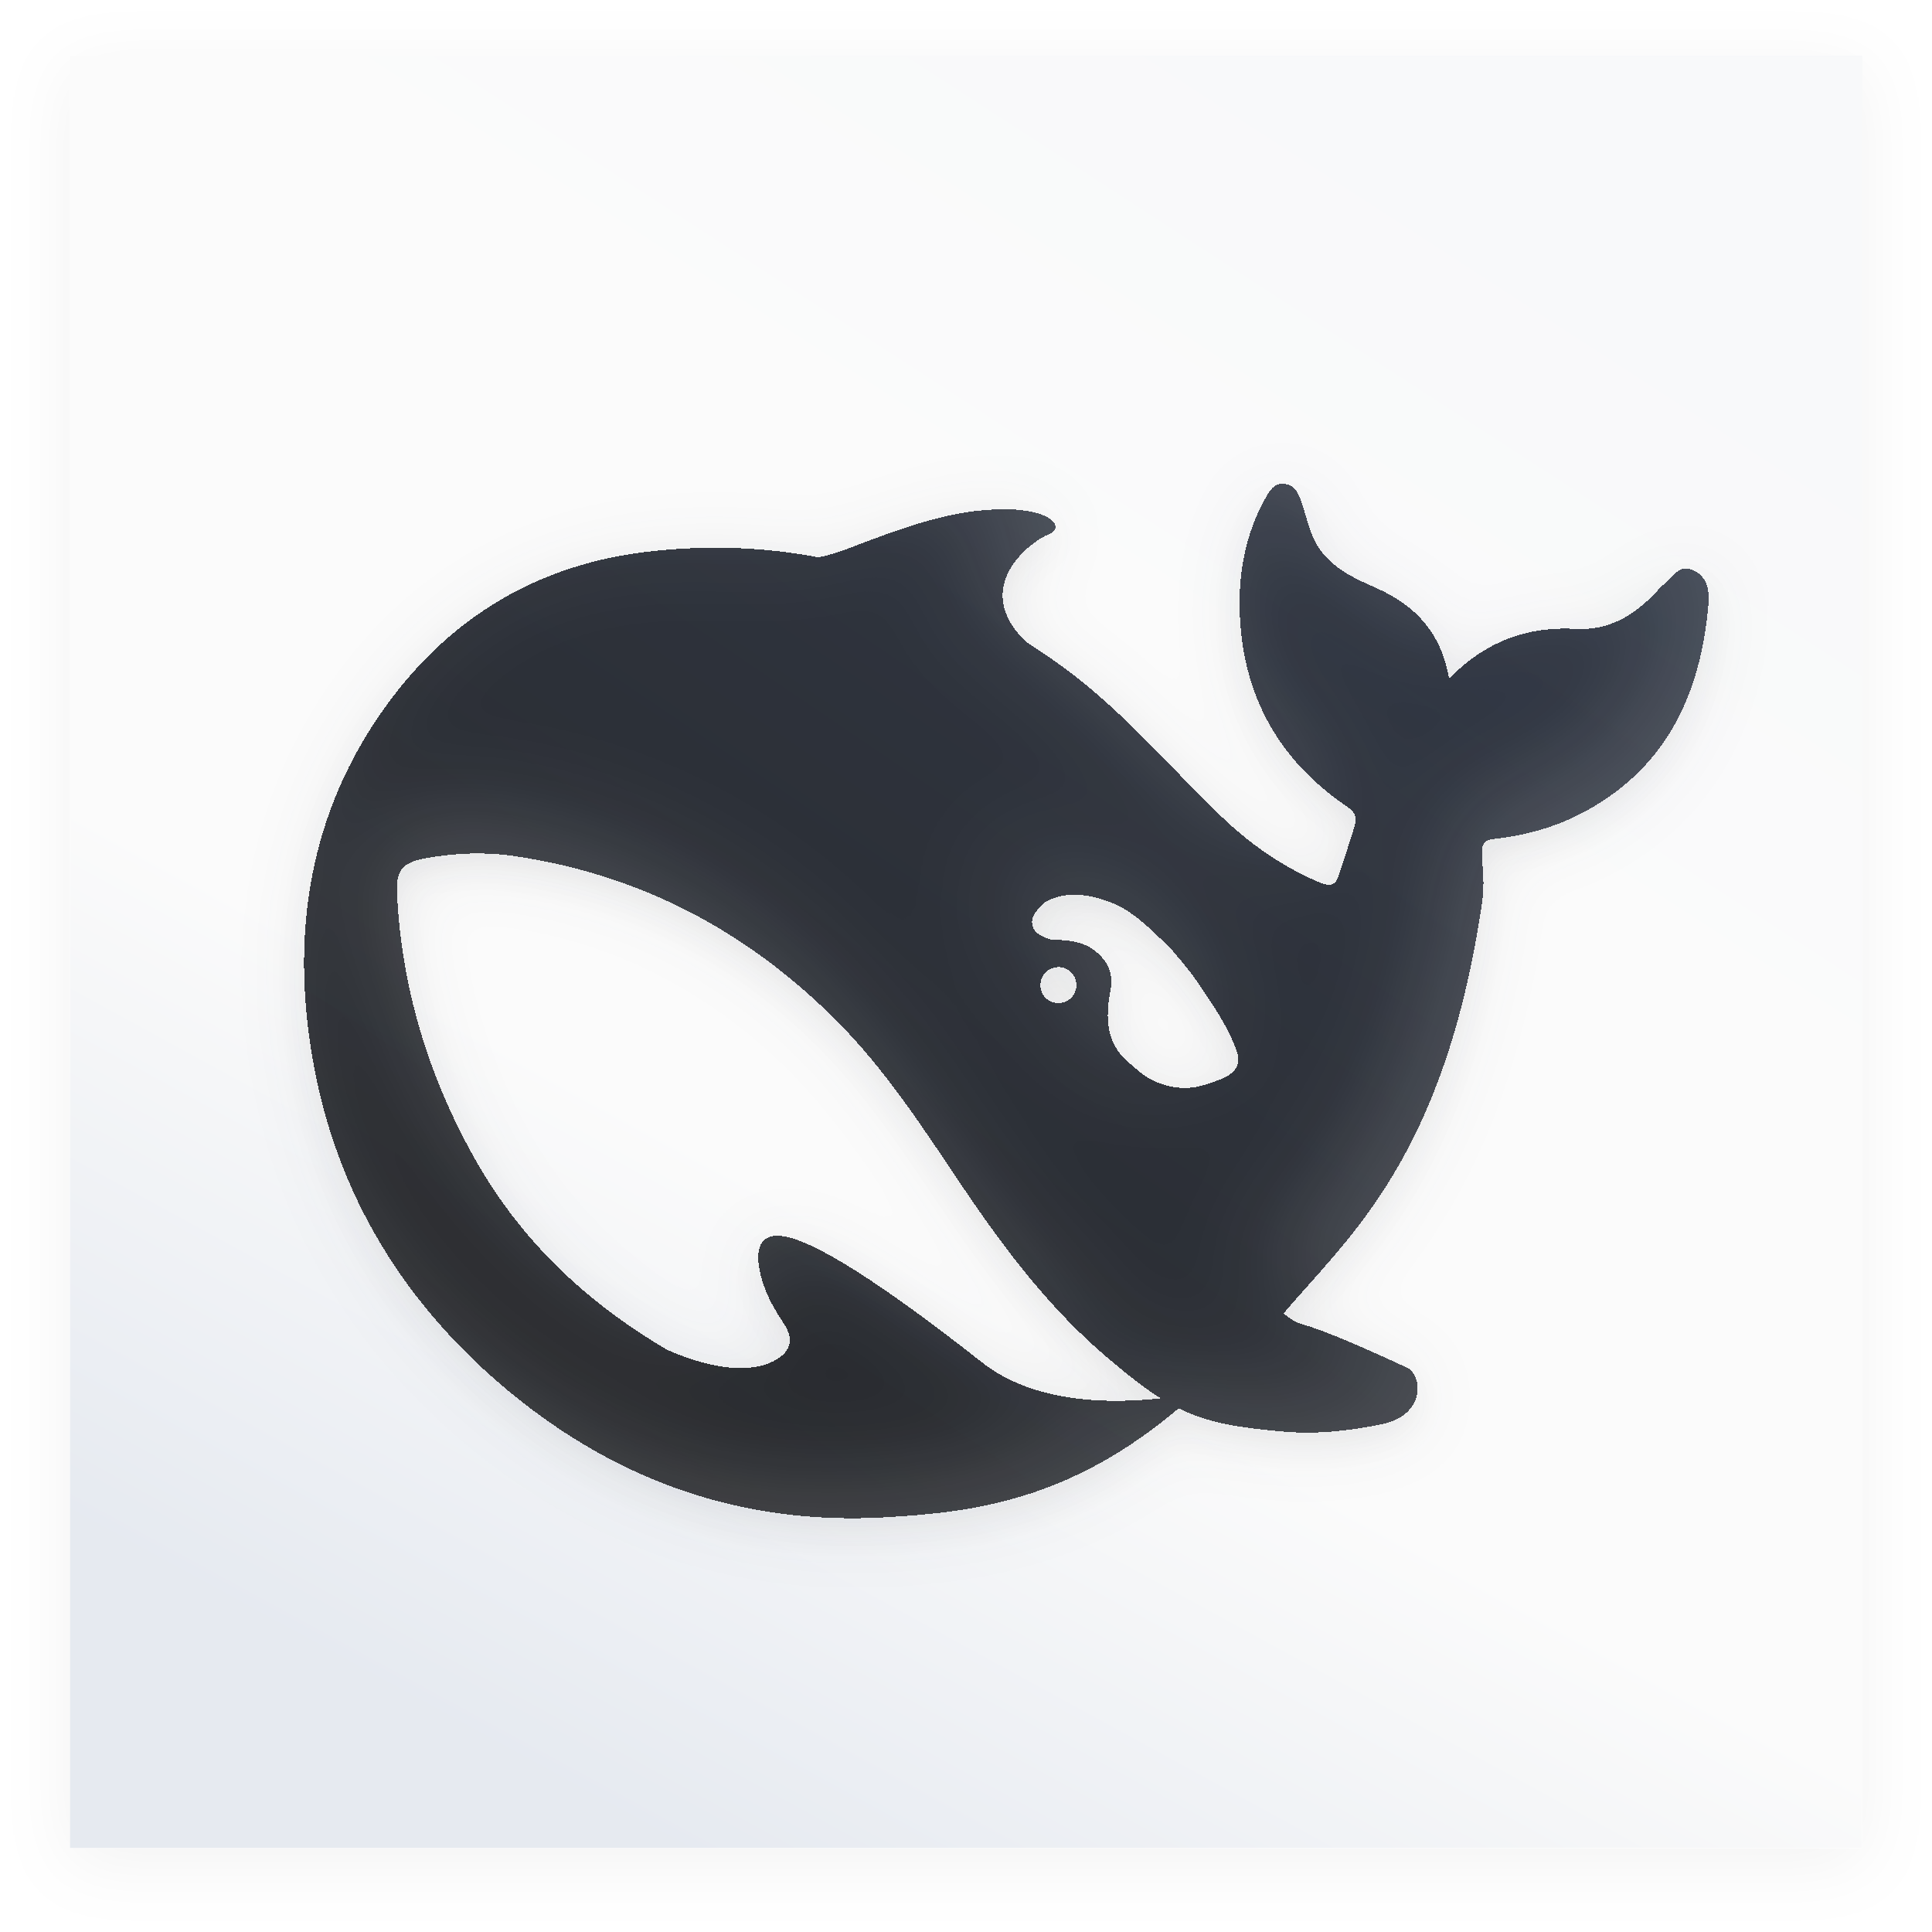
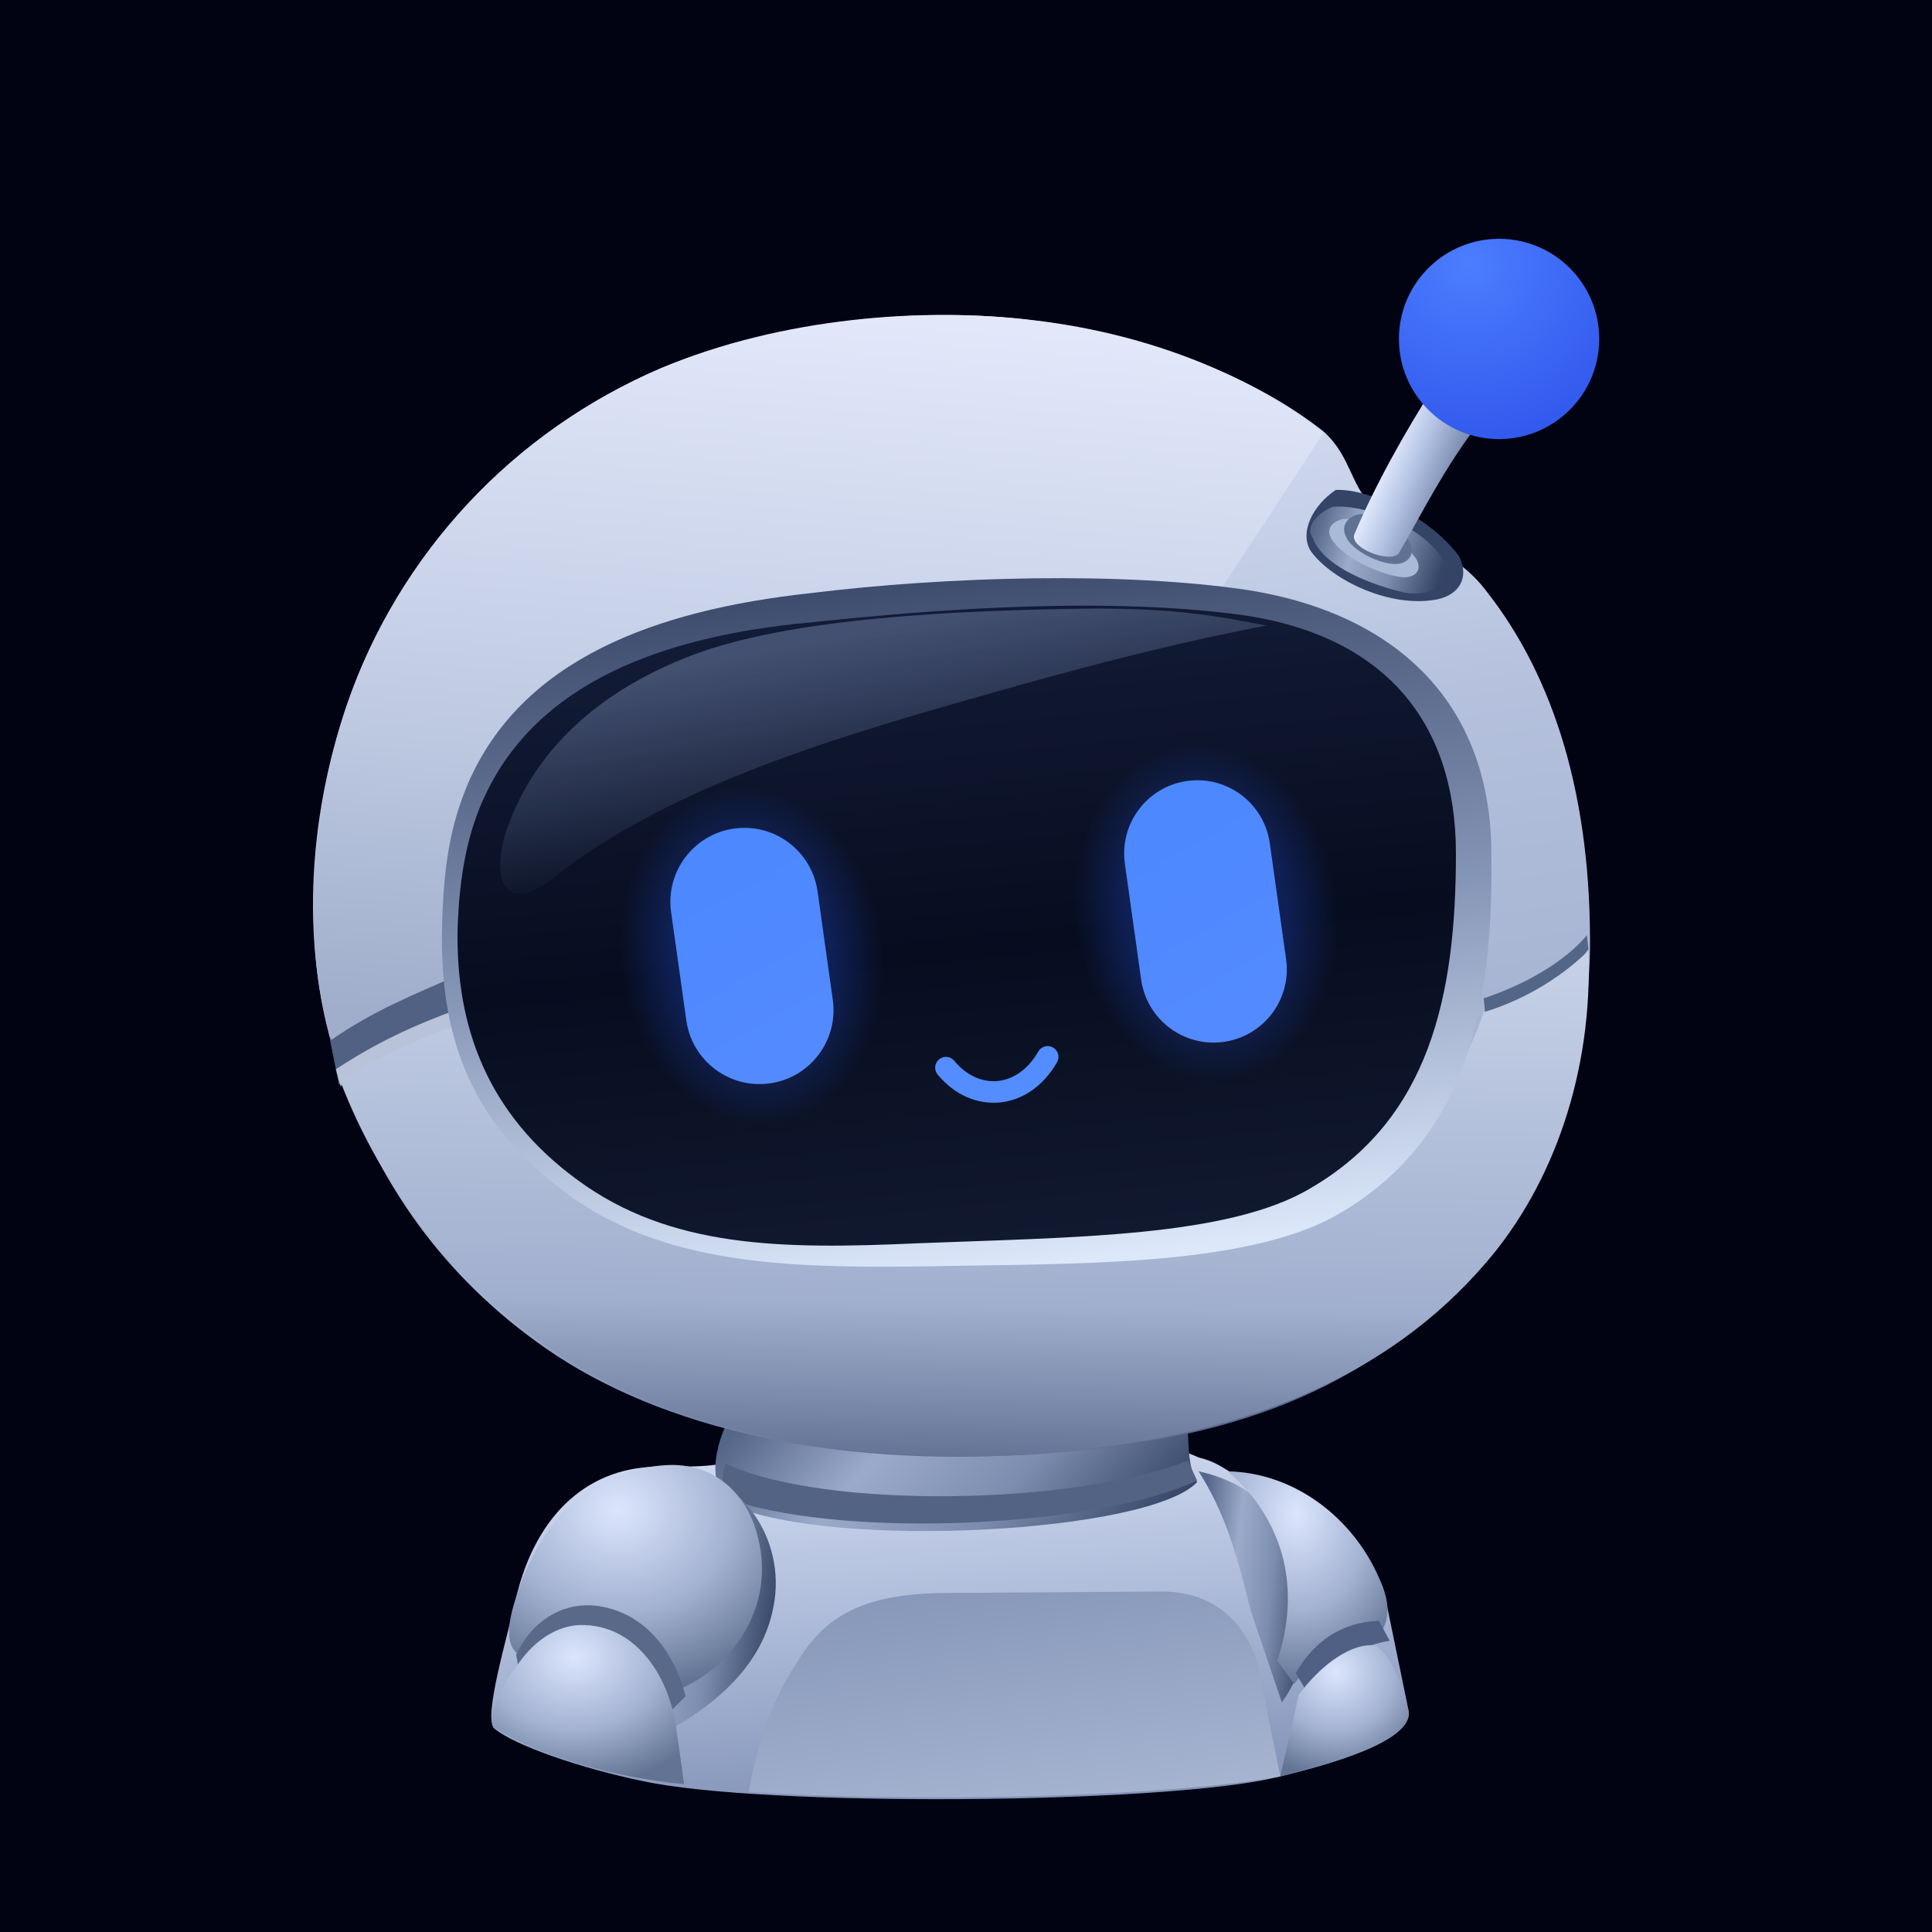
- <svg xmlns="http://www.w3.org/2000/svg" width="1104" height="1104" viewBox="0 0 1104 1104" fill="none">
-   <g filter="url(#filter0_d_1637_371)">
-     <rect width="1024" height="1024" transform="translate(40 32)" fill="#FBFBFB" />
-     <rect width="1024" height="1024" transform="translate(40 32)" fill="url(#paint0_linear_1637_371)" fill-opacity="0.4" />
-     <rect width="1024" height="1024" transform="translate(40 32)" fill="url(#paint1_linear_1637_371)" fill-opacity="0.8" />
-     <g filter="url(#filter1_ddi_1637_371)">
-       <path d="M968.002 326.025C959.5 321.85 955.842 329.804 950.865 333.835C949.162 335.143 947.722 336.834 946.283 338.393C933.859 351.673 919.336 360.407 900.376 359.363C872.649 357.804 848.963 366.525 828.035 387.759C823.586 361.583 808.812 345.951 786.313 335.936C774.536 330.729 762.64 325.51 754.401 314.186C748.645 306.112 747.074 297.127 744.195 288.274C742.36 282.936 740.538 277.465 734.385 276.554C727.718 275.51 725.103 281.112 722.476 285.803C712.006 304.95 707.952 326.039 708.349 347.405C709.26 395.463 729.54 433.742 769.823 460.962C774.404 464.094 775.579 467.212 774.14 471.771C771.394 481.153 768.119 490.257 765.241 499.639C763.406 505.624 760.66 506.933 754.256 504.329C732.154 495.08 713.049 481.417 696.175 464.874C667.524 437.138 641.633 406.536 609.325 382.566C601.733 376.964 594.154 371.758 586.298 366.802C553.33 334.773 590.616 308.464 599.251 305.333C608.282 302.082 602.393 290.877 573.214 291.009C544.048 291.141 517.364 300.906 483.353 313.935C478.389 315.891 473.147 317.318 467.786 318.494C436.917 312.64 404.873 311.332 371.377 315.111C308.332 322.141 257.975 351.964 220.953 402.876C176.471 464.081 166.014 533.624 178.835 606.153C192.302 682.594 231.291 745.887 291.194 795.372C353.328 846.68 424.876 871.813 506.498 866.99C556.076 864.122 611.279 857.489 673.532 804.74C689.23 812.55 705.708 815.681 733.052 818.02C754.111 819.976 774.391 816.976 790.076 813.726C814.674 808.519 812.971 785.726 804.072 781.564C731.995 747.962 747.826 761.638 733.435 750.565C770.06 707.198 825.263 662.139 846.85 516.156C848.553 504.567 847.114 497.273 846.85 487.892C846.718 482.157 848.025 479.95 854.574 479.303C872.623 477.215 890.156 472.273 906.238 463.42C952.938 437.892 971.765 395.965 976.215 345.7C976.875 338.01 976.083 330.069 967.976 326.039L968.002 326.025ZM561.067 778.432C491.222 723.477 457.343 705.374 443.347 706.154C430.263 706.933 432.626 721.918 435.505 731.682C438.515 741.315 442.436 747.962 447.929 756.418C451.718 762.021 454.346 770.345 444.14 776.609C421.641 790.549 382.533 771.918 380.698 771.006C335.174 744.182 297.109 708.757 270.293 660.316C244.389 613.698 229.35 563.685 226.868 510.302C226.208 497.406 230.01 492.847 242.831 490.508C259.704 487.376 277.106 486.729 293.98 489.2C365.264 499.625 425.959 531.523 476.844 582.052C505.878 610.831 527.861 645.213 550.491 678.815C574.561 714.492 600.452 748.49 633.42 776.358C645.066 786.122 654.348 793.548 663.247 799.019C636.431 802.018 591.698 802.666 561.08 778.445L561.067 778.432ZM594.55 562.905C594.55 557.171 599.132 552.625 604.888 552.625C606.195 552.625 607.371 552.876 608.414 553.273C609.853 553.801 611.16 554.581 612.203 555.744C614.038 557.567 615.081 560.17 615.081 562.905C615.081 568.64 610.5 573.185 604.743 573.185C598.987 573.185 594.537 568.627 594.537 562.905H594.55ZM698.539 616.301C691.871 619.037 685.19 621.375 678.787 621.64C668.845 622.155 657.992 618.125 652.103 613.17C642.953 605.479 636.404 601.185 633.658 587.773C632.483 582.039 633.13 573.185 634.186 568.111C636.536 557.171 633.922 550.141 626.212 543.759C619.927 538.553 611.952 537.112 603.185 537.112C599.911 537.112 596.914 535.685 594.682 534.509C591.025 532.686 588.015 528.127 590.893 522.525C591.804 520.701 596.254 516.275 597.297 515.495C609.206 508.716 622.937 510.936 635.625 516.01C647.403 520.833 656.288 529.686 669.109 542.186C682.193 557.289 684.543 561.465 692.003 572.789C697.892 581.642 703.252 590.759 706.909 601.185C709.128 607.699 706.249 613.038 698.539 616.288V616.301Z" fill="url(#paint2_linear_1637_371)" fill-opacity="0.9" shape-rendering="crispEdges" />
-     </g>
+ <svg xmlns="http://www.w3.org/2000/svg" width="1024" height="1024" viewBox="0 0 1254 1254" role="img">
+   <defs>
+     <linearGradient id="helmet" x1="0.38" y1="0" x2="0.55" y2="1">
+       <stop stop-color="#e0e7fa" />
+       <stop offset=".42" stop-color="#b4c0dc" />
+       <stop offset=".81" stop-color="#a0afce" />
+       <stop offset="1" stop-color="#59698e" />
+     </linearGradient>
+     <linearGradient id="upper-shell" x1=".53" y1="0" x2=".42" y2="1">
+       <stop stop-color="#e2e8fa" />
+       <stop offset=".58" stop-color="#c0cbe3" />
+       <stop offset="1" stop-color="#a0aecb" />
+     </linearGradient>
+     <linearGradient id="lower-shell" x1=".5" y1="0" x2=".46" y2="1">
+       <stop stop-color="#c6d1e7" />
+       <stop offset=".7" stop-color="#a1afce" />
+       <stop offset="1" stop-color="#657496" />
+     </linearGradient>
+     <linearGradient id="visor" x1=".39" y1="0" x2=".55" y2="1">
+       <stop stop-color="#131c38" />
+       <stop offset=".54" stop-color="#070d1f" />
+       <stop offset="1" stop-color="#111930" />
+     </linearGradient>
+     <linearGradient id="visor-rim" x1=".38" y1="0" x2=".56" y2="1">
+       <stop stop-color="#3c4a6c" />
+       <stop offset=".52" stop-color="#8494b5" />
+       <stop offset="1" stop-color="#dce7fa" />
+     </linearGradient>
+     <linearGradient id="glass-sheen" x1=".34" y1=".15" x2=".65" y2=".74">
+       <stop stop-color="#8598c0" stop-opacity=".43" />
+       <stop offset="1" stop-color="#8598c0" stop-opacity="0" />
+     </linearGradient>
+     <linearGradient id="torso" x1=".42" y1="0" x2=".61" y2="1">
+       <stop stop-color="#d4dcf2" />
+       <stop offset=".46" stop-color="#b0bedb" />
+       <stop offset="1" stop-color="#8293b8" />
+     </linearGradient>
+     <linearGradient id="joint" x1="0" y1=".37" x2="1" y2=".59">
+       <stop stop-color="#546689" />
+       <stop offset=".32" stop-color="#9baaca" />
+       <stop offset=".64" stop-color="#7c8daf" />
+       <stop offset="1" stop-color="#344565" />
+     </linearGradient>
+     <radialGradient id="shoulder" cx=".43" cy=".2" r=".82">
+       <stop stop-color="#dce5fd" />
+       <stop offset=".56" stop-color="#a3b2d1" />
+       <stop offset="1" stop-color="#627393" />
+     </radialGradient>
+     <linearGradient id="panel" x1=".36" y1="0" x2=".74" y2="1">
+       <stop stop-color="#8798ba" />
+       <stop offset="1" stop-color="#a6b4d0" />
+     </linearGradient>
+     <linearGradient id="antenna" x1=".76" y1=".7" x2=".24" y2=".4">
+       <stop stop-color="#67799e" />
+       <stop offset=".58" stop-color="#b2c2e3" />
+       <stop offset="1" stop-color="#e7efff" />
+     </linearGradient>
+     <radialGradient id="beacon" cx=".35" cy=".13" r="1">
+       <stop stop-color="#4c7dff" />
+       <stop offset="1" stop-color="#2f55eb" />
+     </radialGradient>
+     <linearGradient id="signal" x1=".4" y1="0" x2=".62" y2="1">
+       <stop stop-color="#4c88ff" />
+       <stop offset="1" stop-color="#548aff" />
+     </linearGradient>
+     <radialGradient id="eye-glow">
+       <stop stop-color="#2559ff" stop-opacity=".37" />
+       <stop offset=".62" stop-color="#2559ff" stop-opacity=".23" />
+       <stop offset="1" stop-color="#2559ff" stop-opacity="0" />
+     </radialGradient>
+   </defs>
+   <rect width="1254" height="1254" fill="#010312" />
+   <g id="robot">
+     <path fill="url(#torso)" d="M481 945C523 920 718 918 778 946C795 950 799 959 816 963C859 967 885 1000 900 1041L914 1109C919 1127 878 1142 827 1154C752 1171 495 1173 417 1156C378 1148 334 1133 321 1122C313 1116 330 1060 335 1037C348 982 383 951 430 952C455 952 471 952 481 945Z" />
+     <path fill="url(#joint)" d="M474 919C560 926 680 929 769 915C773 930 769 949 777 962C746 995 541 1006 475 977C462 968 460 946 474 919Z" />
+     <path fill="#536384" d="M471 950C535 980 698 977 771 948L777 961C713 991 552 999 476 974C469 969 467 960 471 950Z" />
+     <path fill="url(#panel)" d="M518 1078C537 1046 565 1035 610 1034L754 1033C785 1033 807 1050 816 1079L831 1153C753 1167 588 1170 486 1163C492 1128 503 1100 518 1078Z" />
+     <path fill="url(#joint)" d="M437 955C479 954 511 998 502 1043C495 1080 466 1105 436 1122L394 1111L403 1020Z" />
+     <path fill="url(#shoulder)" d="M432 951C463 949 485 969 492 998C504 1046 472 1083 442 1096C435 1064 406 1043 375 1046C358 1049 348 1060 338 1075C325 1067 331 1047 339 1025C357 981 386 954 432 951Z" />
+     <path fill="#59698a" d="M335 1074C345 1053 363 1041 384 1042C413 1044 436 1066 445 1101L432 1114C425 1078 406 1057 382 1055C362 1055 347 1066 337 1085Z" />
+     <path fill="url(#shoulder)" d="M335 1082C348 1062 366 1053 382 1055C412 1057 434 1086 439 1122L444 1158C398 1154 349 1139 322 1122C314 1117 325 1094 335 1082Z" />
+     <path fill="url(#joint)" d="M778 955C820 964 841 995 850 1026C855 1053 847 1084 832 1105L812 1046C802 1006 795 982 778 955Z" />
+     <path fill="url(#shoulder)" d="M797 955C842 956 879 987 895 1024C904 1043 902 1056 890 1067C876 1062 854 1074 840 1093L829 1078C844 1033 835 988 797 955Z" />
+     <path fill="#4f6084" d="M841 1086C853 1065 871 1053 895 1052L902 1065C877 1069 862 1083 850 1101Z" />
+     <path fill="url(#shoulder)" d="M843 1100C857 1081 877 1066 893 1068C904 1076 909 1092 914 1110C918 1124 888 1137 846 1149L831 1153Z" />
+     <path fill="url(#helmet)" d="M859 280C878 297 876 317 895 333C914 350 945 357 965 384C1009 440 1033 518 1032 617C1030 704 1003 778 949 834C877 908 789 937 667 944C542 952 430 928 354 875C288 829 244 767 220 693C194 617 200 531 225 458C259 358 336 279 429 239C507 206 601 199 671 208C749 218 816 246 859 280Z" />
+     <path fill="#506183" d="M214 674C247 651 275 639 302 626L306 664C277 675 249 688 220 704Z" />
+     <path fill="url(#upper-shell)" d="M859 281C814 245 748 217 672 208C591 198 500 210 429 239C333 280 259 359 225 458C200 532 197 617 215 675C244 655 268 646 297 633C291 519 351 444 458 407C563 371 690 371 783 397Z" />
+     <path fill="#e0e8fa" opacity=".72" d="M218 694C244 677 267 666 300 654L302 665C278 677 249 689 221 705Z" />
+     <path fill="#546688" d="M963 648C990 639 1016 624 1030 607L1031 616C1019 634 989 651 964 658Z" />
+     <path fill="url(#lower-shell)" d="M221 702C249 684 278 671 302 664C326 748 399 797 512 808C622 814 745 817 820 795C892 772 940 724 963 657C993 648 1017 631 1031 617C1034 696 1008 769 965 819C901 894 806 934 672 944C545 951 432 927 358 876C295 833 247 770 221 702Z" />
+     <path fill="url(#visor-rim)" d="M304 508C339 428 425 396 526 385C615 374 730 371 810 383C910 399 969 460 968 557C969 654 952 741 867 789C806 823 692 820 598 822C511 823 430 821 367 774C302 726 285 668 287 599C288 563 292 536 304 508Z" />
+     <path fill="url(#visor)" d="M315 516C349 444 428 413 526 404C620 394 721 388 805 399C898 412 945 468 945 554C945 646 928 726 851 771C798 803 697 803 595 807C507 811 435 810 375 766C316 723 296 666 297 604C298 567 304 539 315 516Z" />
+     <path fill="url(#glass-sheen)" d="M328 541C346 487 389 448 450 425C514 401 620 396 711 395C761 395 786 399 822 406C744 421 674 441 608 460C518 486 424 518 359 570C331 592 318 576 328 541Z" />
+     <path fill="#344467" d="M867 318C887 317 927 334 947 361C954 375 947 386 933 389C903 395 865 377 851 358C843 346 852 328 867 318Z" />
+     <path fill="url(#joint)" d="M865 329C884 327 921 340 936 362C946 378 928 389 909 384C885 378 858 366 852 349C847 342 855 333 865 329Z" />
+     <path fill="#a9b9d8" d="M871 337C884 335 907 348 918 361C925 370 918 377 906 374C891 371 872 361 865 351C860 344 864 339 871 337Z" />
+     <path fill="#607294" d="M881 334C890 332 908 341 914 350C920 359 914 367 904 366C892 365 877 356 874 349C870 342 874 336 881 334Z" />
+     <path fill="url(#antenna)" d="M879 347C892 316 912 280 932 249L962 272C938 302 921 337 908 359C903 366 876 356 879 347Z" />
+     <circle cx="973" cy="220" r="65" fill="url(#beacon)" />
+     <ellipse cx="488" cy="620" rx="85" ry="110" fill="url(#eye-glow)" transform="rotate(-8 488 620)" />
+     <ellipse cx="783" cy="592" rx="85" ry="110" fill="url(#eye-glow)" transform="rotate(-8 783 592)" />
+     <rect x="440" y="537" width="96" height="167" rx="48" fill="url(#signal)" transform="rotate(-8 488 620)" />
+     <rect x="735" y="506" width="95" height="171" rx="47.5" fill="url(#signal)" transform="rotate(-8 783 592)" />
+     <path d="M614 693C633 716 664 714 680 686" fill="none" stroke="#538dff" stroke-width="14" stroke-linecap="round" />
  </g>
-   <defs>
-     <filter id="filter0_d_1637_371" x="-8" y="-16" width="1120" height="1120" filterUnits="userSpaceOnUse" color-interpolation-filters="sRGB">
-       <feFlood flood-opacity="0" result="BackgroundImageFix" />
-       <feColorMatrix in="SourceAlpha" type="matrix" values="0 0 0 0 0 0 0 0 0 0 0 0 0 0 0 0 0 0 127 0" result="hardAlpha" />
-       <feOffset dy="8" />
-       <feGaussianBlur stdDeviation="20" />
-       <feComposite in2="hardAlpha" operator="out" />
-       <feColorMatrix type="matrix" values="0 0 0 0 0 0 0 0 0 0 0 0 0 0 0 0 0 0 0.05 0" />
-       <feBlend mode="normal" in2="BackgroundImageFix" result="effect1_dropShadow_1637_371" />
-       <feBlend mode="normal" in="BackgroundImageFix" in2="effect1_dropShadow_1637_371" result="BackgroundImageFix" />
-       <feBlend mode="normal" in="SourceGraphic" in2="BackgroundImageFix" result="shape" />
-     </filter>
-     <filter id="filter1_ddi_1637_371" x="133.744" y="240.427" width="882.652" height="671.147" filterUnits="userSpaceOnUse" color-interpolation-filters="sRGB">
-       <feFlood flood-opacity="0" result="BackgroundImageFix" />
-       <feColorMatrix in="SourceAlpha" type="matrix" values="0 0 0 0 0 0 0 0 0 0 0 0 0 0 0 0 0 0 127 0" result="hardAlpha" />
-       <feOffset dy="4" />
-       <feGaussianBlur stdDeviation="20" />
-       <feComposite in2="hardAlpha" operator="out" />
-       <feColorMatrix type="matrix" values="0 0 0 0 0.176 0 0 0 0 0.192 0 0 0 0 0.231 0 0 0 0.08 0" />
-       <feBlend mode="normal" in2="BackgroundImageFix" result="effect1_dropShadow_1637_371" />
-       <feColorMatrix in="SourceAlpha" type="matrix" values="0 0 0 0 0 0 0 0 0 0 0 0 0 0 0 0 0 0 127 0" result="hardAlpha" />
-       <feOffset dy="8" />
-       <feGaussianBlur stdDeviation="8" />
-       <feComposite in2="hardAlpha" operator="out" />
-       <feColorMatrix type="matrix" values="0 0 0 0 0.173 0 0 0 0 0.188 0 0 0 0 0.224 0 0 0 0.04 0" />
-       <feBlend mode="normal" in2="effect1_dropShadow_1637_371" result="effect2_dropShadow_1637_371" />
-       <feBlend mode="normal" in="SourceGraphic" in2="BackgroundImageFix" result="shape" />
-       <feColorMatrix in="SourceAlpha" type="matrix" values="0 0 0 0 0 0 0 0 0 0 0 0 0 0 0 0 0 0 127 0" result="hardAlpha" />
-       <feOffset dx="-16" dy="-20" />
-       <feGaussianBlur stdDeviation="30" />
-       <feComposite in2="hardAlpha" operator="arithmetic" k2="-1" k3="1" />
-       <feColorMatrix type="matrix" values="0 0 0 0 1 0 0 0 0 1 0 0 0 0 1 0 0 0 0.15 0" />
-       <feBlend mode="normal" in2="shape" result="effect3_innerShadow_1637_371" />
-       <feBlend mode="normal" in="effect3_innerShadow_1637_371" in2="effect2_dropShadow_1637_371" result="effect3_innerShadow_1637_371" />
-     </filter>
-     <linearGradient id="paint0_linear_1637_371" x1="973.58" y1="1.59609e-05" x2="378.123" y2="917.86" gradientUnits="userSpaceOnUse">
-       <stop offset="0.142" stop-color="#D4DBE9" />
-       <stop offset="0.486" stop-color="#FBFBFB" />
-     </linearGradient>
-     <linearGradient id="paint1_linear_1637_371" x1="603.371" y1="445.063" x2="239.356" y2="1111.41" gradientUnits="userSpaceOnUse">
-       <stop offset="0.363" stop-color="#FBFBFB" />
-       <stop offset="0.83" stop-color="#E1E6EE" />
-     </linearGradient>
-     <linearGradient id="paint2_linear_1637_371" x1="849.855" y1="39.085" x2="331.636" y2="802.645" gradientUnits="userSpaceOnUse">
-       <stop offset="0.086" stop-color="#1C2434" />
-       <stop offset="1" stop-color="#0F1115" />
-     </linearGradient>
-   </defs>
</svg>
